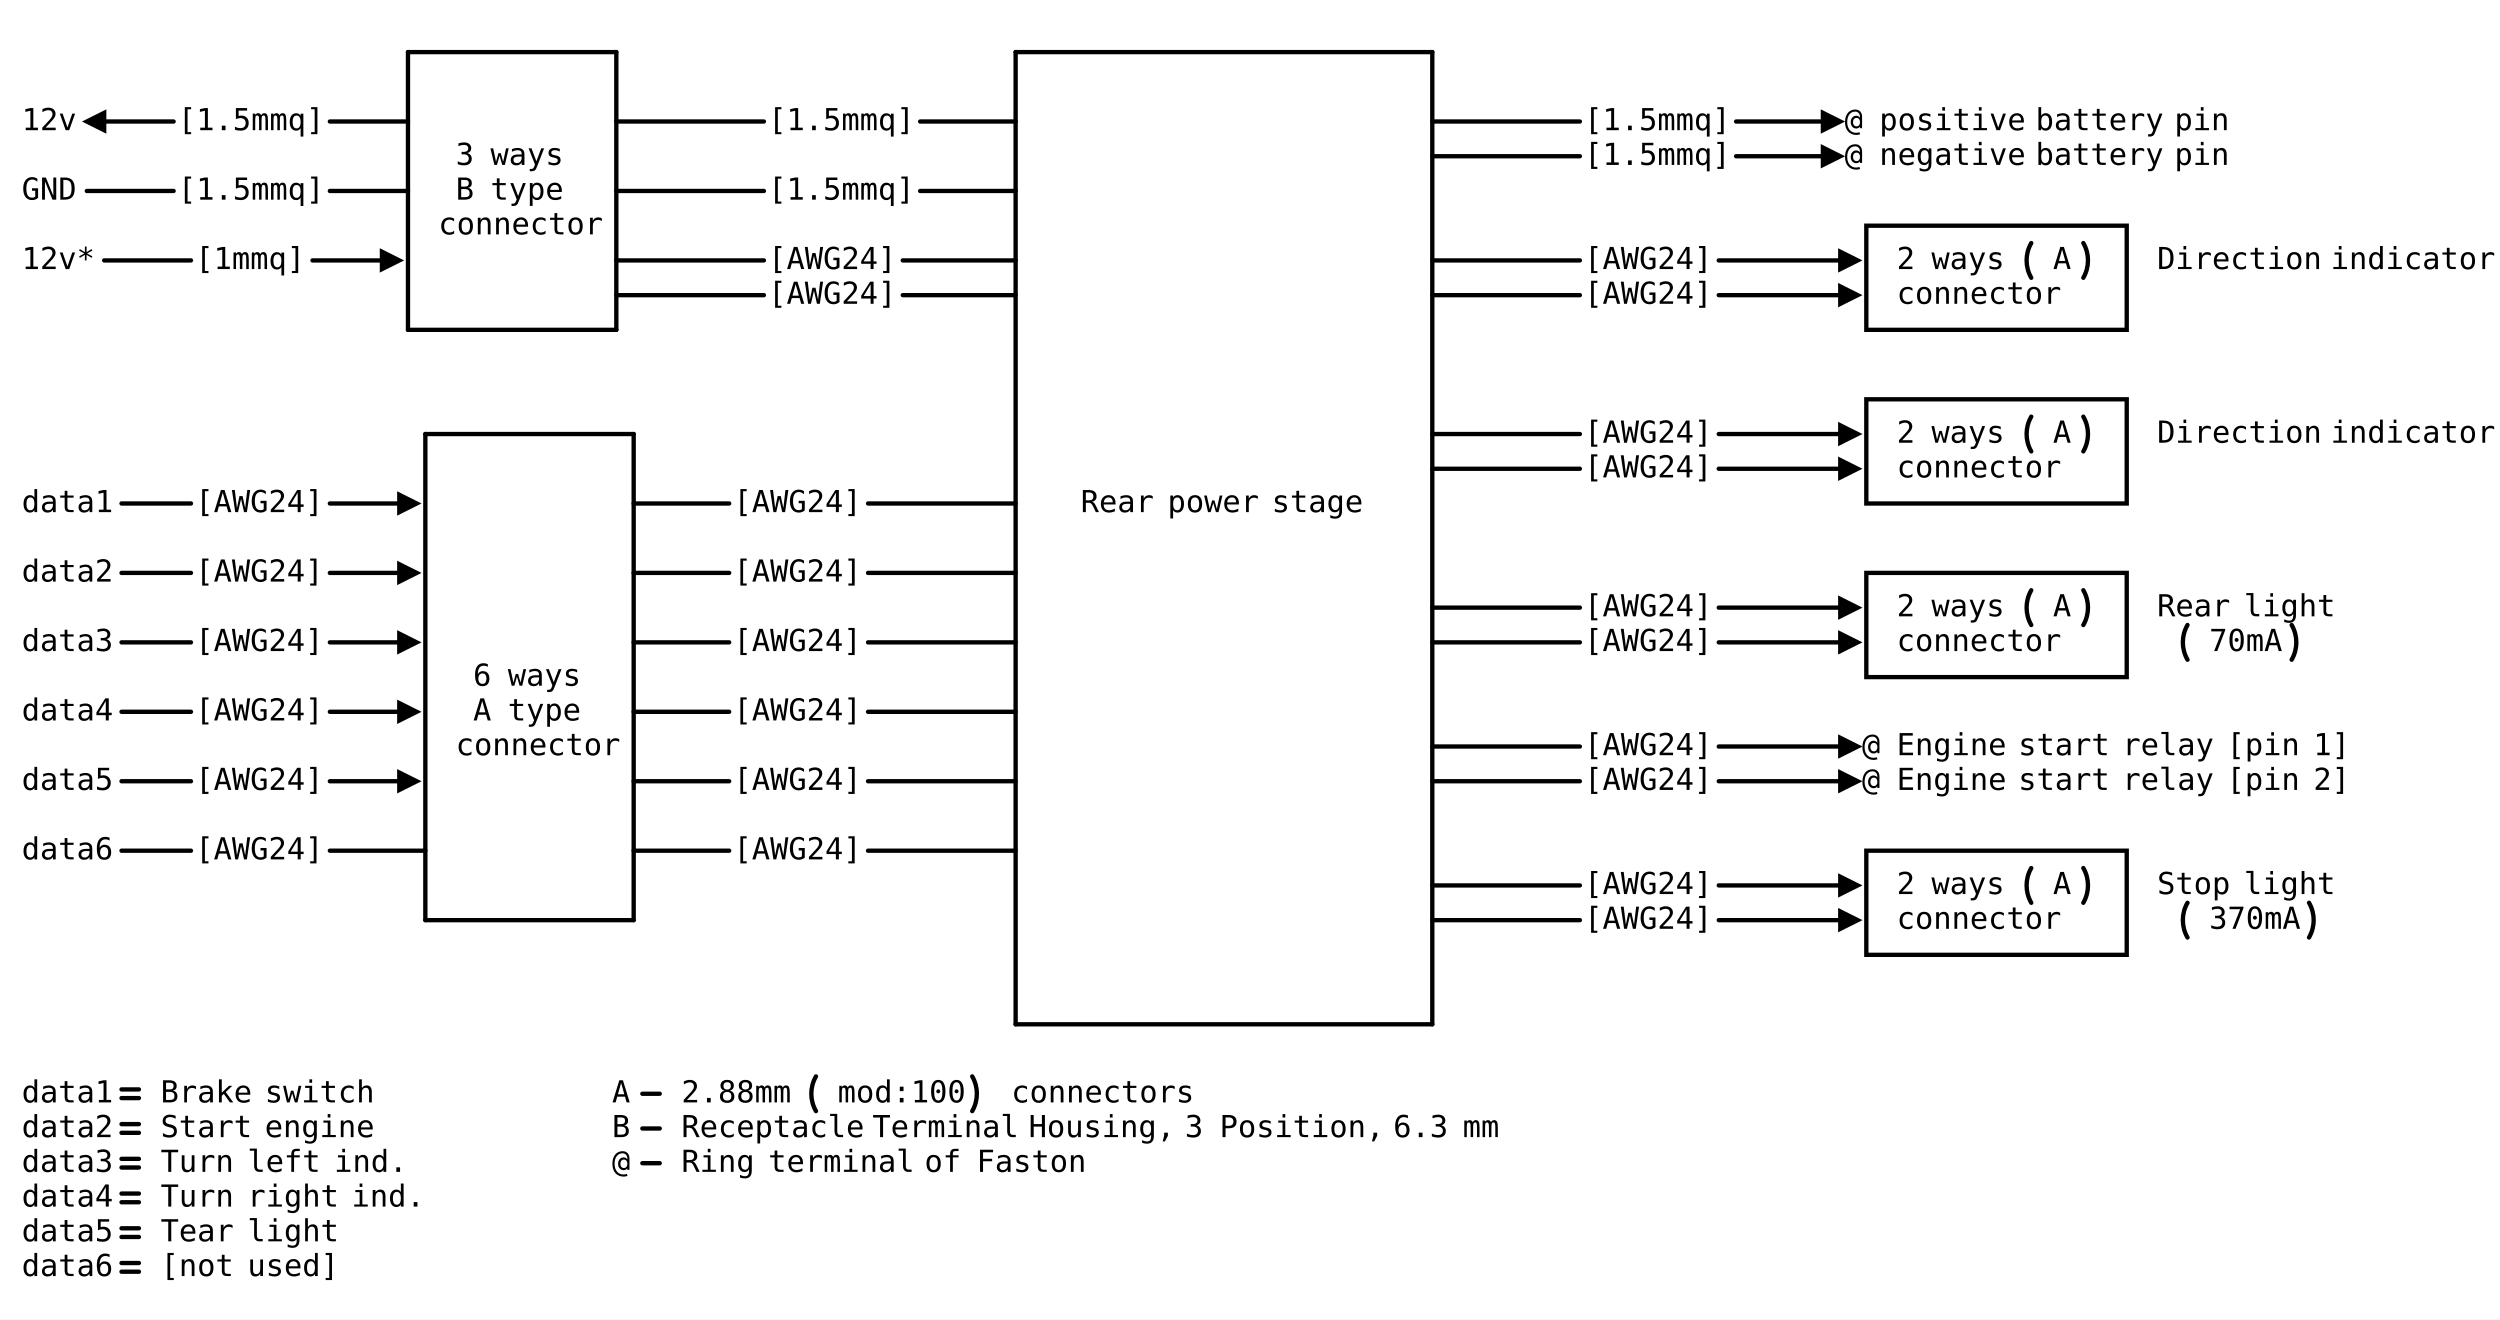
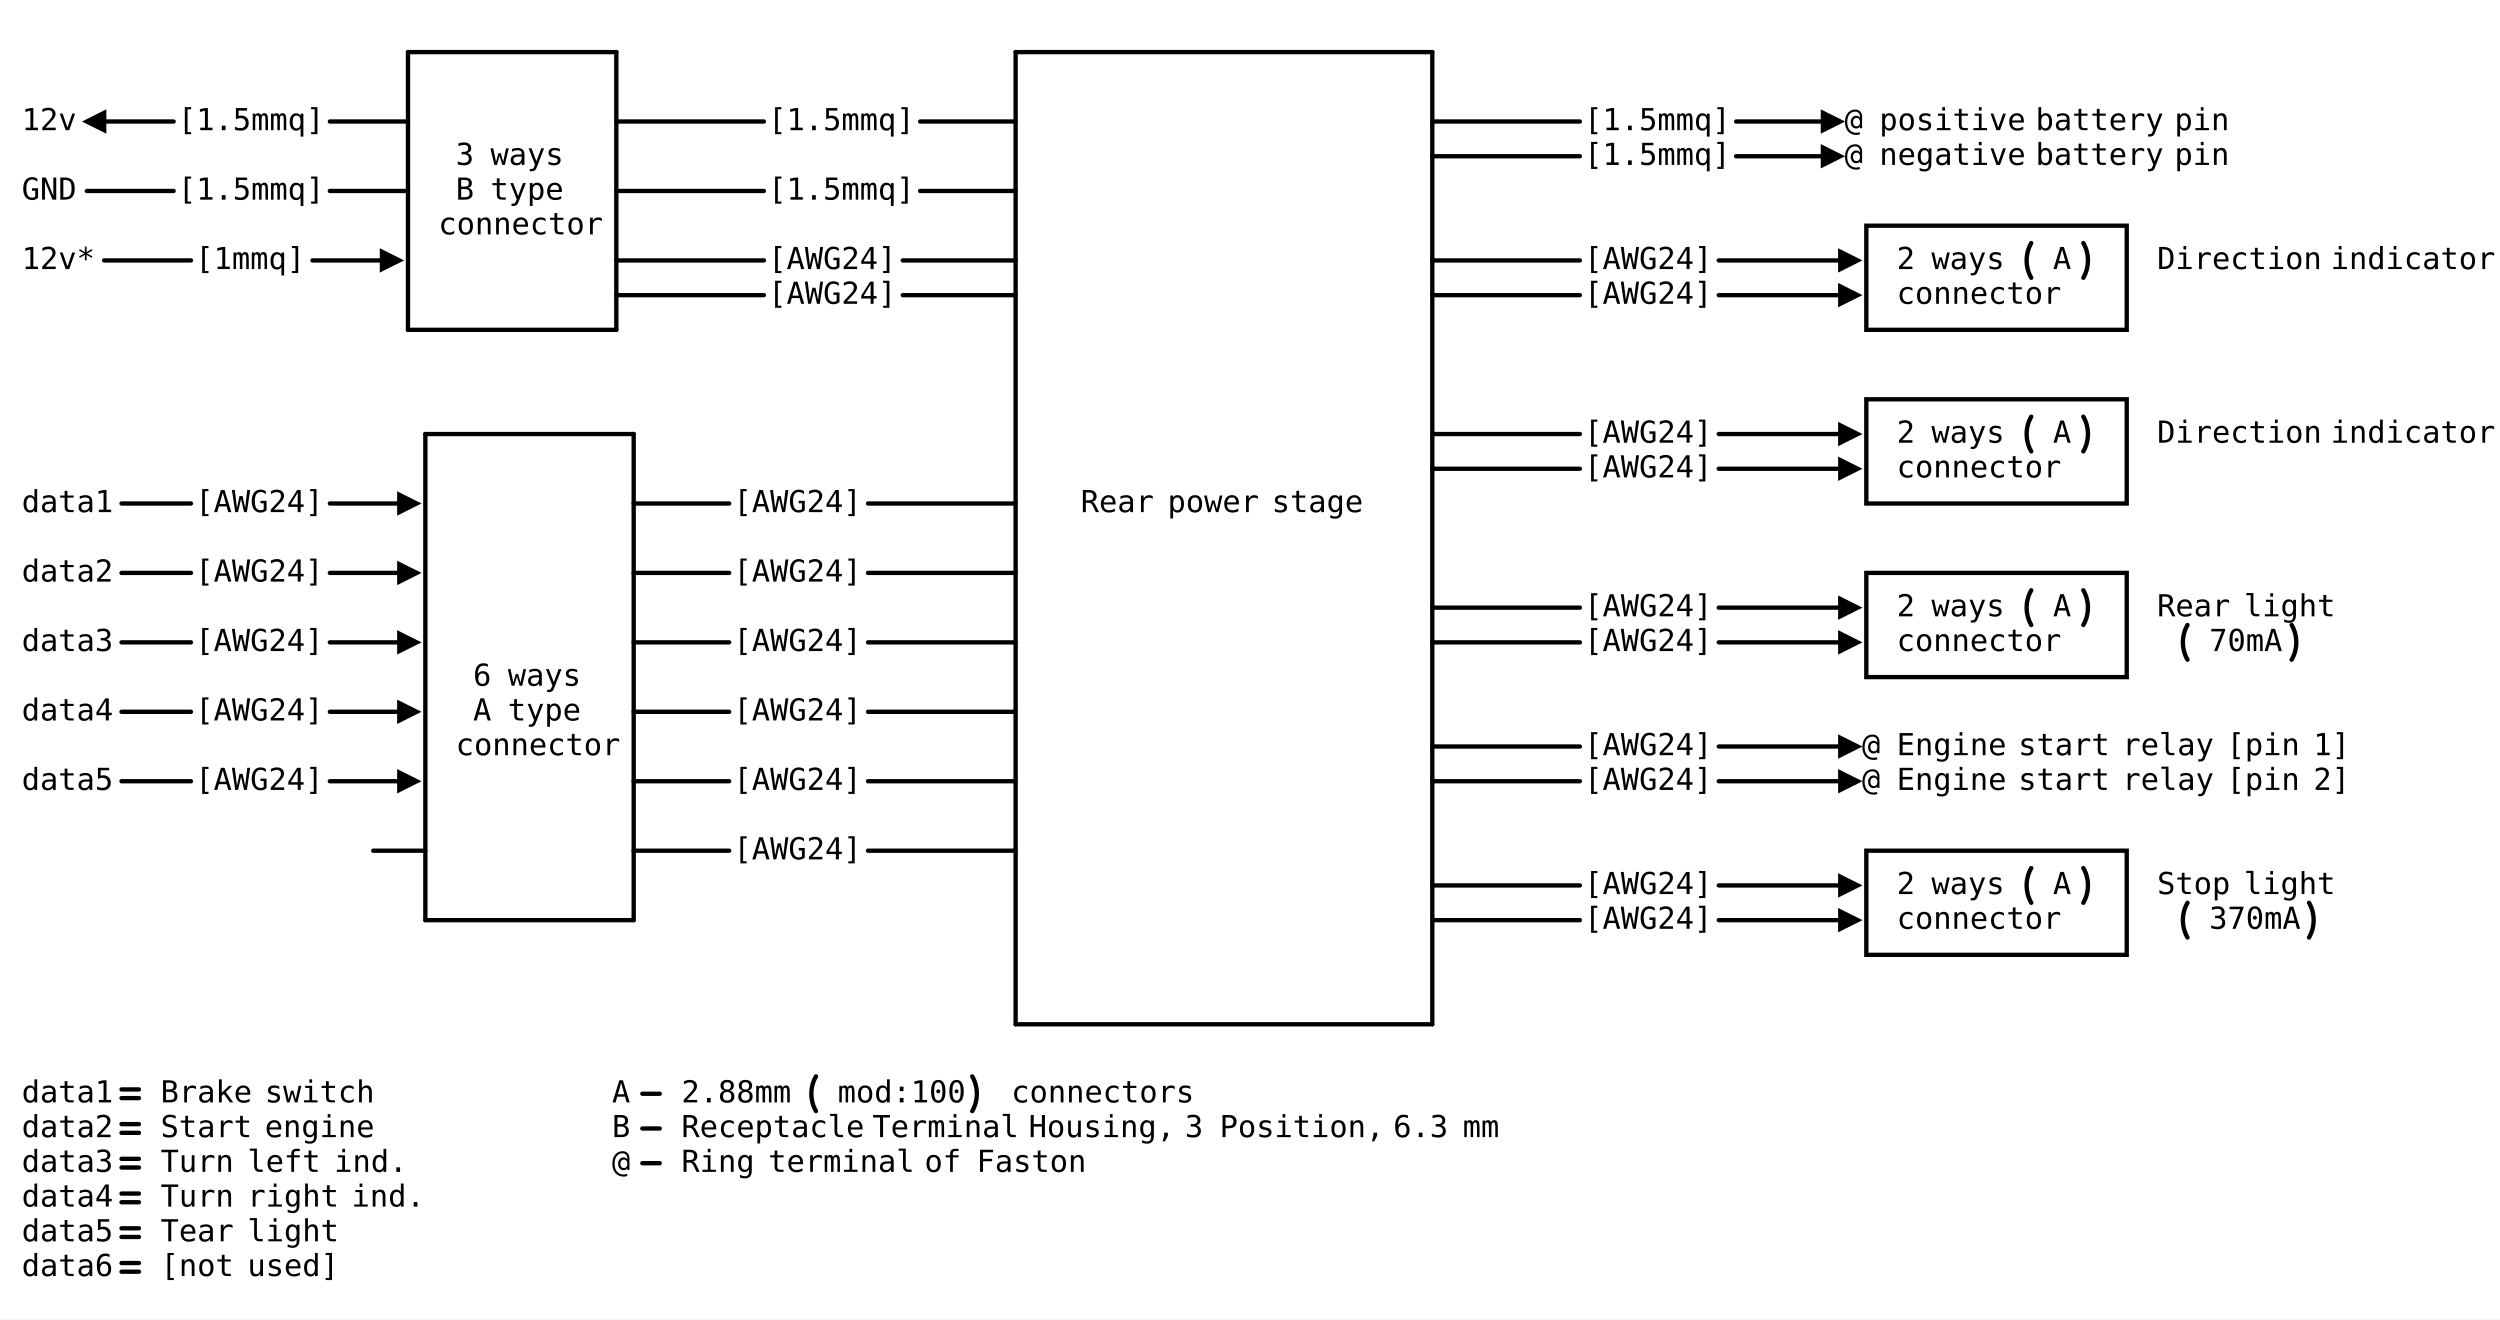
<svg xmlns="http://www.w3.org/2000/svg" width="1152" height="608" class="svgbob">
  <style>.svgbob line, .svgbob path, .svgbob circle, .svgbob rect, .svgbob polygon {
  stroke: black;
  stroke-width: 2;
  stroke-opacity: 1;
  fill-opacity: 1;
  stroke-linecap: round;
  stroke-linejoin: miter;
}

.svgbob text {
  white-space: pre;
  fill: black;
  font-family: Iosevka Fixed, monospace;
  font-size: 14px;
}

.svgbob rect.backdrop {
  stroke: none;
  fill: white;
}

.svgbob .broken {
  stroke-dasharray: 8;
}

.svgbob .filled {
  fill: black;
}

.svgbob .bg_filled {
  fill: white;
  stroke-width: 1;
}

.svgbob .nofill {
  fill: white;
}

.svgbob .end_marked_arrow {
  marker-end: url(#arrow);
}

.svgbob .start_marked_arrow {
  marker-start: url(#arrow);
}

.svgbob .end_marked_diamond {
  marker-end: url(#diamond);
}

.svgbob .start_marked_diamond {
  marker-start: url(#diamond);
}

.svgbob .end_marked_circle {
  marker-end: url(#circle);
}

.svgbob .start_marked_circle {
  marker-start: url(#circle);
}

.svgbob .end_marked_open_circle {
  marker-end: url(#open_circle);
}

.svgbob .start_marked_open_circle {
  marker-start: url(#open_circle);
}

.svgbob .end_marked_big_open_circle {
  marker-end: url(#big_open_circle);
}

.svgbob .start_marked_big_open_circle {
  marker-start: url(#big_open_circle);
}

</style>
  <defs>
    <marker id="arrow" viewBox="-2 -2 8 8" refX="4" refY="2" markerWidth="7" markerHeight="7" orient="auto-start-reverse">
      <polygon points="0,0 0,4 4,2 0,0" />
    </marker>
    <marker id="diamond" viewBox="-2 -2 8 8" refX="4" refY="2" markerWidth="7" markerHeight="7" orient="auto-start-reverse">
      <polygon points="0,2 2,0 4,2 2,4 0,2" />
    </marker>
    <marker id="circle" viewBox="0 0 8 8" refX="4" refY="4" markerWidth="7" markerHeight="7" orient="auto-start-reverse">
      <circle cx="4" cy="4" r="2" class="filled" />
    </marker>
    <marker id="open_circle" viewBox="0 0 8 8" refX="4" refY="4" markerWidth="7" markerHeight="7" orient="auto-start-reverse">
      <circle cx="4" cy="4" r="2" class="bg_filled" />
    </marker>
    <marker id="big_open_circle" viewBox="0 0 8 8" refX="4" refY="4" markerWidth="7" markerHeight="7" orient="auto-start-reverse">
      <circle cx="4" cy="4" r="3" class="bg_filled" />
    </marker>
  </defs>
  <rect class="backdrop" x="0" y="0" width="1152" height="608" />
  <rect x="860" y="104" width="120" height="48" class="solid nofill" rx="0" />
  <text x="874" y="124">2</text>
  <text x="890" y="124">ways</text>
  <path d="M 936,112 A 16,16 0,0,0 936,128" class="nofill" />
  <text x="946" y="124">A</text>
  <text x="874" y="140">connector</text>
  <path d="M 960,112 A 16,16 0,0,1 960,128" class="nofill" />
  <rect x="860" y="184" width="120" height="48" class="solid nofill" rx="0" />
  <text x="874" y="204">2</text>
  <text x="890" y="204">ways</text>
  <path d="M 936,192 A 16,16 0,0,0 936,208" class="nofill" />
  <text x="946" y="204">A</text>
  <text x="874" y="220">connector</text>
  <path d="M 960,192 A 16,16 0,0,1 960,208" class="nofill" />
  <rect x="860" y="264" width="120" height="48" class="solid nofill" rx="0" />
  <text x="874" y="284">2</text>
  <text x="890" y="284">ways</text>
  <path d="M 936,272 A 16,16 0,0,0 936,288" class="nofill" />
  <text x="946" y="284">A</text>
  <text x="874" y="300">connector</text>
  <path d="M 960,272 A 16,16 0,0,1 960,288" class="nofill" />
  <rect x="860" y="392" width="120" height="48" class="solid nofill" rx="0" />
  <text x="874" y="412">2</text>
  <text x="890" y="412">ways</text>
  <path d="M 936,400 A 16,16 0,0,0 936,416" class="nofill" />
  <text x="946" y="412">A</text>
  <text x="874" y="428">connector</text>
  <path d="M 960,400 A 16,16 0,0,1 960,416" class="nofill" />
  <text x="354" y="60">[1.5mmq]</text>
  <text x="354" y="92">[1.5mmq]</text>
  <line x1="144" y1="120" x2="176" y2="120" class="solid" />
  <polygon points="176,116 184,120 176,124" class="filled" />
  <text x="354" y="124">[AWG24]</text>
  <text x="354" y="140">[AWG24]</text>
  <text x="730" y="60">[1.5mmq]</text>
  <text x="730" y="76">[1.5mmq]</text>
  <text x="730" y="124">[AWG24]</text>
  <text x="730" y="140">[AWG24]</text>
  <text x="730" y="204">[AWG24]</text>
  <text x="730" y="220">[AWG24]</text>
  <text x="730" y="284">[AWG24]</text>
  <text x="730" y="300">[AWG24]</text>
  <text x="730" y="348">[AWG24]</text>
  <text x="730" y="364">[AWG24]</text>
  <text x="730" y="412">[AWG24]</text>
  <text x="730" y="428">[AWG24]</text>
  <text x="10" y="60">12v</text>
  <polygon points="48,52 40,56 48,60" class="filled" />
  <line x1="48" y1="56" x2="80" y2="56" class="solid" />
  <text x="82" y="60">[1.5mmq]</text>
  <line x1="800" y1="56" x2="840" y2="56" class="solid" />
  <polygon points="840,52 848,56 840,60" class="filled" />
  <text x="850" y="60">@</text>
  <line x1="800" y1="72" x2="840" y2="72" class="solid" />
  <polygon points="840,68 848,72 840,76" class="filled" />
  <text x="850" y="76">@</text>
  <text x="866" y="60">positive</text>
  <text x="866" y="76">negative</text>
  <text x="938" y="60">battery</text>
  <text x="938" y="76">battery</text>
  <text x="1002" y="60">pin</text>
  <text x="1002" y="76">pin</text>
  <text x="210" y="76">3</text>
  <text x="226" y="76">ways</text>
  <text x="210" y="92">B</text>
  <text x="226" y="92">type</text>
  <text x="202" y="108">connector</text>
  <text x="10" y="92">GND</text>
  <line x1="40" y1="88" x2="80" y2="88" class="solid" />
  <text x="82" y="92">[1.5mmq]</text>
  <line x1="792" y1="120" x2="848" y2="120" class="solid" />
  <polygon points="848,116 856,120 848,124" class="filled" />
  <line x1="792" y1="136" x2="848" y2="136" class="solid" />
  <polygon points="848,132 856,136 848,140" class="filled" />
  <text x="10" y="124">12v*</text>
  <line x1="48" y1="120" x2="88" y2="120" class="solid" />
  <text x="90" y="124">[1mmq]</text>
  <text x="994" y="124">Direction</text>
  <text x="1074" y="124">indicator</text>
  <line x1="792" y1="200" x2="848" y2="200" class="solid" />
  <polygon points="848,196 856,200 848,204" class="filled" />
  <line x1="792" y1="216" x2="848" y2="216" class="solid" />
  <polygon points="848,212 856,216 848,220" class="filled" />
  <line x1="152" y1="232" x2="184" y2="232" class="solid" />
  <polygon points="184,228 192,232 184,236" class="filled" />
  <text x="338" y="236">[AWG24]</text>
  <line x1="152" y1="264" x2="184" y2="264" class="solid" />
  <polygon points="184,260 192,264 184,268" class="filled" />
  <text x="338" y="268">[AWG24]</text>
  <line x1="152" y1="296" x2="184" y2="296" class="solid" />
  <polygon points="184,292 192,296 184,300" class="filled" />
  <text x="338" y="300">[AWG24]</text>
  <line x1="152" y1="328" x2="184" y2="328" class="solid" />
  <polygon points="184,324 192,328 184,332" class="filled" />
  <text x="338" y="332">[AWG24]</text>
  <line x1="152" y1="360" x2="184" y2="360" class="solid" />
  <polygon points="184,356 192,360 184,364" class="filled" />
  <text x="338" y="364">[AWG24]</text>
  <text x="338" y="396">[AWG24]</text>
  <text x="994" y="204">Direction</text>
  <text x="1074" y="204">indicator</text>
  <text x="10" y="236">data1</text>
  <line x1="56" y1="232" x2="88" y2="232" class="solid" />
  <text x="90" y="236">[AWG24]</text>
  <text x="498" y="236">Rear</text>
  <text x="538" y="236">power</text>
  <text x="586" y="236">stage</text>
  <text x="10" y="268">data2</text>
  <line x1="56" y1="264" x2="88" y2="264" class="solid" />
  <text x="90" y="268">[AWG24]</text>
  <line x1="792" y1="280" x2="848" y2="280" class="solid" />
  <polygon points="848,276 856,280 848,284" class="filled" />
  <line x1="792" y1="296" x2="848" y2="296" class="solid" />
  <polygon points="848,292 856,296 848,300" class="filled" />
  <text x="994" y="284">Rear</text>
  <text x="1034" y="284">light</text>
  <path d="M 1008,288 A 16,16 0,0,0 1008,304" class="nofill" />
  <text x="1018" y="300">70mA</text>
  <path d="M 1056,288 A 16,16 0,0,1 1056,304" class="nofill" />
  <text x="10" y="300">data3</text>
  <line x1="56" y1="296" x2="88" y2="296" class="solid" />
  <text x="90" y="300">[AWG24]</text>
  <text x="218" y="316">6</text>
  <text x="234" y="316">ways</text>
  <text x="218" y="332">A</text>
  <text x="234" y="332">type</text>
  <text x="210" y="348">connector</text>
  <text x="10" y="332">data4</text>
  <line x1="56" y1="328" x2="88" y2="328" class="solid" />
  <text x="90" y="332">[AWG24]</text>
  <line x1="792" y1="344" x2="848" y2="344" class="solid" />
  <polygon points="848,340 856,344 848,348" class="filled" />
  <text x="858" y="348">@</text>
  <line x1="792" y1="360" x2="848" y2="360" class="solid" />
  <polygon points="848,356 856,360 848,364" class="filled" />
  <text x="858" y="364">@</text>
  <text x="874" y="348">Engine</text>
  <text x="874" y="364">Engine</text>
  <text x="930" y="348">start</text>
  <text x="930" y="364">start</text>
  <text x="978" y="348">relay</text>
  <text x="978" y="364">relay</text>
  <text x="1026" y="348">[pin</text>
  <text x="1026" y="364">[pin</text>
  <text x="1066" y="348">1]</text>
  <text x="1066" y="364">2]</text>
  <text x="10" y="364">data5</text>
  <line x1="56" y1="360" x2="88" y2="360" class="solid" />
  <text x="90" y="364">[AWG24]</text>
-   <text x="10" y="396">data6</text>
-   <line x1="56" y1="392" x2="88" y2="392" class="solid" />
-   <text x="90" y="396">[AWG24]</text>
  <line x1="792" y1="408" x2="848" y2="408" class="solid" />
  <polygon points="848,404 856,408 848,412" class="filled" />
  <line x1="792" y1="424" x2="848" y2="424" class="solid" />
  <polygon points="848,420 856,424 848,428" class="filled" />
  <text x="994" y="412">Stop</text>
  <text x="1034" y="412">light</text>
  <path d="M 1008,416 A 16,16 0,0,0 1008,432" class="nofill" />
  <text x="1018" y="428">370mA</text>
  <path d="M 1064,416 A 16,16 0,0,1 1064,432" class="nofill" />
  <text x="10" y="508">data1</text>
  <text x="10" y="524">data2</text>
  <text x="10" y="540">data3</text>
  <text x="10" y="556">data4</text>
  <text x="10" y="572">data5</text>
  <text x="10" y="588">data6</text>
  <line x1="56" y1="502" x2="64" y2="502" class="solid" />
  <line x1="56" y1="506" x2="64" y2="506" class="solid" />
  <line x1="56" y1="518" x2="64" y2="518" class="solid" />
  <line x1="56" y1="522" x2="64" y2="522" class="solid" />
  <line x1="56" y1="534" x2="64" y2="534" class="solid" />
  <line x1="56" y1="538" x2="64" y2="538" class="solid" />
  <line x1="56" y1="550" x2="64" y2="550" class="solid" />
  <line x1="56" y1="554" x2="64" y2="554" class="solid" />
  <line x1="56" y1="566" x2="64" y2="566" class="solid" />
  <line x1="56" y1="570" x2="64" y2="570" class="solid" />
  <line x1="56" y1="582" x2="64" y2="582" class="solid" />
  <line x1="56" y1="586" x2="64" y2="586" class="solid" />
  <text x="74" y="508">Brake</text>
  <text x="122" y="508">switch</text>
  <text x="74" y="524">Start</text>
  <text x="122" y="524">engine</text>
  <text x="74" y="540">Turn</text>
  <text x="114" y="540">left</text>
  <text x="154" y="540">ind.</text>
  <text x="74" y="556">Turn</text>
  <text x="114" y="556">right</text>
  <text x="162" y="556">ind.</text>
  <text x="74" y="572">Tear</text>
  <text x="114" y="572">light</text>
  <text x="74" y="588">[not</text>
  <text x="114" y="588">used]</text>
  <text x="282" y="508">A</text>
  <text x="282" y="524">B</text>
  <text x="282" y="540">@</text>
  <line x1="296" y1="504" x2="304" y2="504" class="solid" />
  <line x1="296" y1="520" x2="304" y2="520" class="solid" />
  <line x1="296" y1="536" x2="304" y2="536" class="solid" />
  <text x="314" y="508">2.88mm</text>
  <path d="M 376,496 A 16,16 0,0,0 376,512" class="nofill" />
  <text x="386" y="508">mod:100</text>
  <path d="M 448,496 A 16,16 0,0,1 448,512" class="nofill" />
  <text x="466" y="508">connectors</text>
  <text x="314" y="524">Receptacle</text>
  <text x="402" y="524">Terminal</text>
  <text x="474" y="524">Housing,</text>
  <text x="546" y="524">3</text>
  <text x="314" y="540">Ring</text>
  <text x="354" y="540">terminal</text>
  <text x="426" y="540">of</text>
  <text x="450" y="540">Faston</text>
  <text x="562" y="524">Position,</text>
  <text x="642" y="524">6.3</text>
  <text x="674" y="524">mm</text>
  <g>
    <line x1="188" y1="24" x2="284" y2="24" class="solid" />
    <line x1="188" y1="24" x2="188" y2="152" class="solid" />
    <line x1="284" y1="24" x2="284" y2="152" class="solid" />
    <line x1="152" y1="56" x2="188" y2="56" class="solid" />
    <line x1="284" y1="56" x2="352" y2="56" class="solid" />
    <line x1="152" y1="88" x2="188" y2="88" class="solid" />
    <line x1="284" y1="88" x2="352" y2="88" class="solid" />
    <line x1="284" y1="120" x2="352" y2="120" class="solid" />
    <line x1="284" y1="136" x2="352" y2="136" class="solid" />
    <line x1="188" y1="152" x2="284" y2="152" class="solid" />
  </g>
  <g>
    <line x1="468" y1="24" x2="660" y2="24" class="solid" />
    <line x1="468" y1="24" x2="468" y2="472" class="solid" />
    <line x1="660" y1="24" x2="660" y2="472" class="solid" />
    <line x1="424" y1="56" x2="468" y2="56" class="solid" />
    <line x1="660" y1="56" x2="728" y2="56" class="solid" />
    <line x1="660" y1="72" x2="728" y2="72" class="solid" />
    <line x1="424" y1="88" x2="468" y2="88" class="solid" />
    <line x1="416" y1="120" x2="468" y2="120" class="solid" />
    <line x1="660" y1="120" x2="728" y2="120" class="solid" />
    <line x1="416" y1="136" x2="468" y2="136" class="solid" />
    <line x1="660" y1="136" x2="728" y2="136" class="solid" />
    <line x1="660" y1="200" x2="728" y2="200" class="solid" />
    <line x1="660" y1="216" x2="728" y2="216" class="solid" />
    <line x1="400" y1="232" x2="468" y2="232" class="solid" />
    <line x1="400" y1="264" x2="468" y2="264" class="solid" />
    <line x1="660" y1="280" x2="728" y2="280" class="solid" />
    <line x1="400" y1="296" x2="468" y2="296" class="solid" />
    <line x1="660" y1="296" x2="728" y2="296" class="solid" />
    <line x1="400" y1="328" x2="468" y2="328" class="solid" />
    <line x1="660" y1="344" x2="728" y2="344" class="solid" />
    <line x1="400" y1="360" x2="468" y2="360" class="solid" />
    <line x1="660" y1="360" x2="728" y2="360" class="solid" />
    <line x1="400" y1="392" x2="468" y2="392" class="solid" />
    <line x1="660" y1="408" x2="728" y2="408" class="solid" />
    <line x1="660" y1="424" x2="728" y2="424" class="solid" />
    <line x1="468" y1="472" x2="660" y2="472" class="solid" />
  </g>
  <g>
    <line x1="196" y1="200" x2="292" y2="200" class="solid" />
    <line x1="196" y1="200" x2="196" y2="424" class="solid" />
    <line x1="292" y1="200" x2="292" y2="424" class="solid" />
    <line x1="292" y1="232" x2="336" y2="232" class="solid" />
    <line x1="292" y1="264" x2="336" y2="264" class="solid" />
    <line x1="292" y1="296" x2="336" y2="296" class="solid" />
    <line x1="292" y1="328" x2="336" y2="328" class="solid" />
    <line x1="292" y1="360" x2="336" y2="360" class="solid" />
-     <line x1="152" y1="392" x2="196" y2="392" class="solid" />
+     <line x1="172" y1="392" x2="196" y2="392" class="solid" />
    <line x1="292" y1="392" x2="336" y2="392" class="solid" />
    <line x1="196" y1="424" x2="292" y2="424" class="solid" />
  </g>
</svg>
